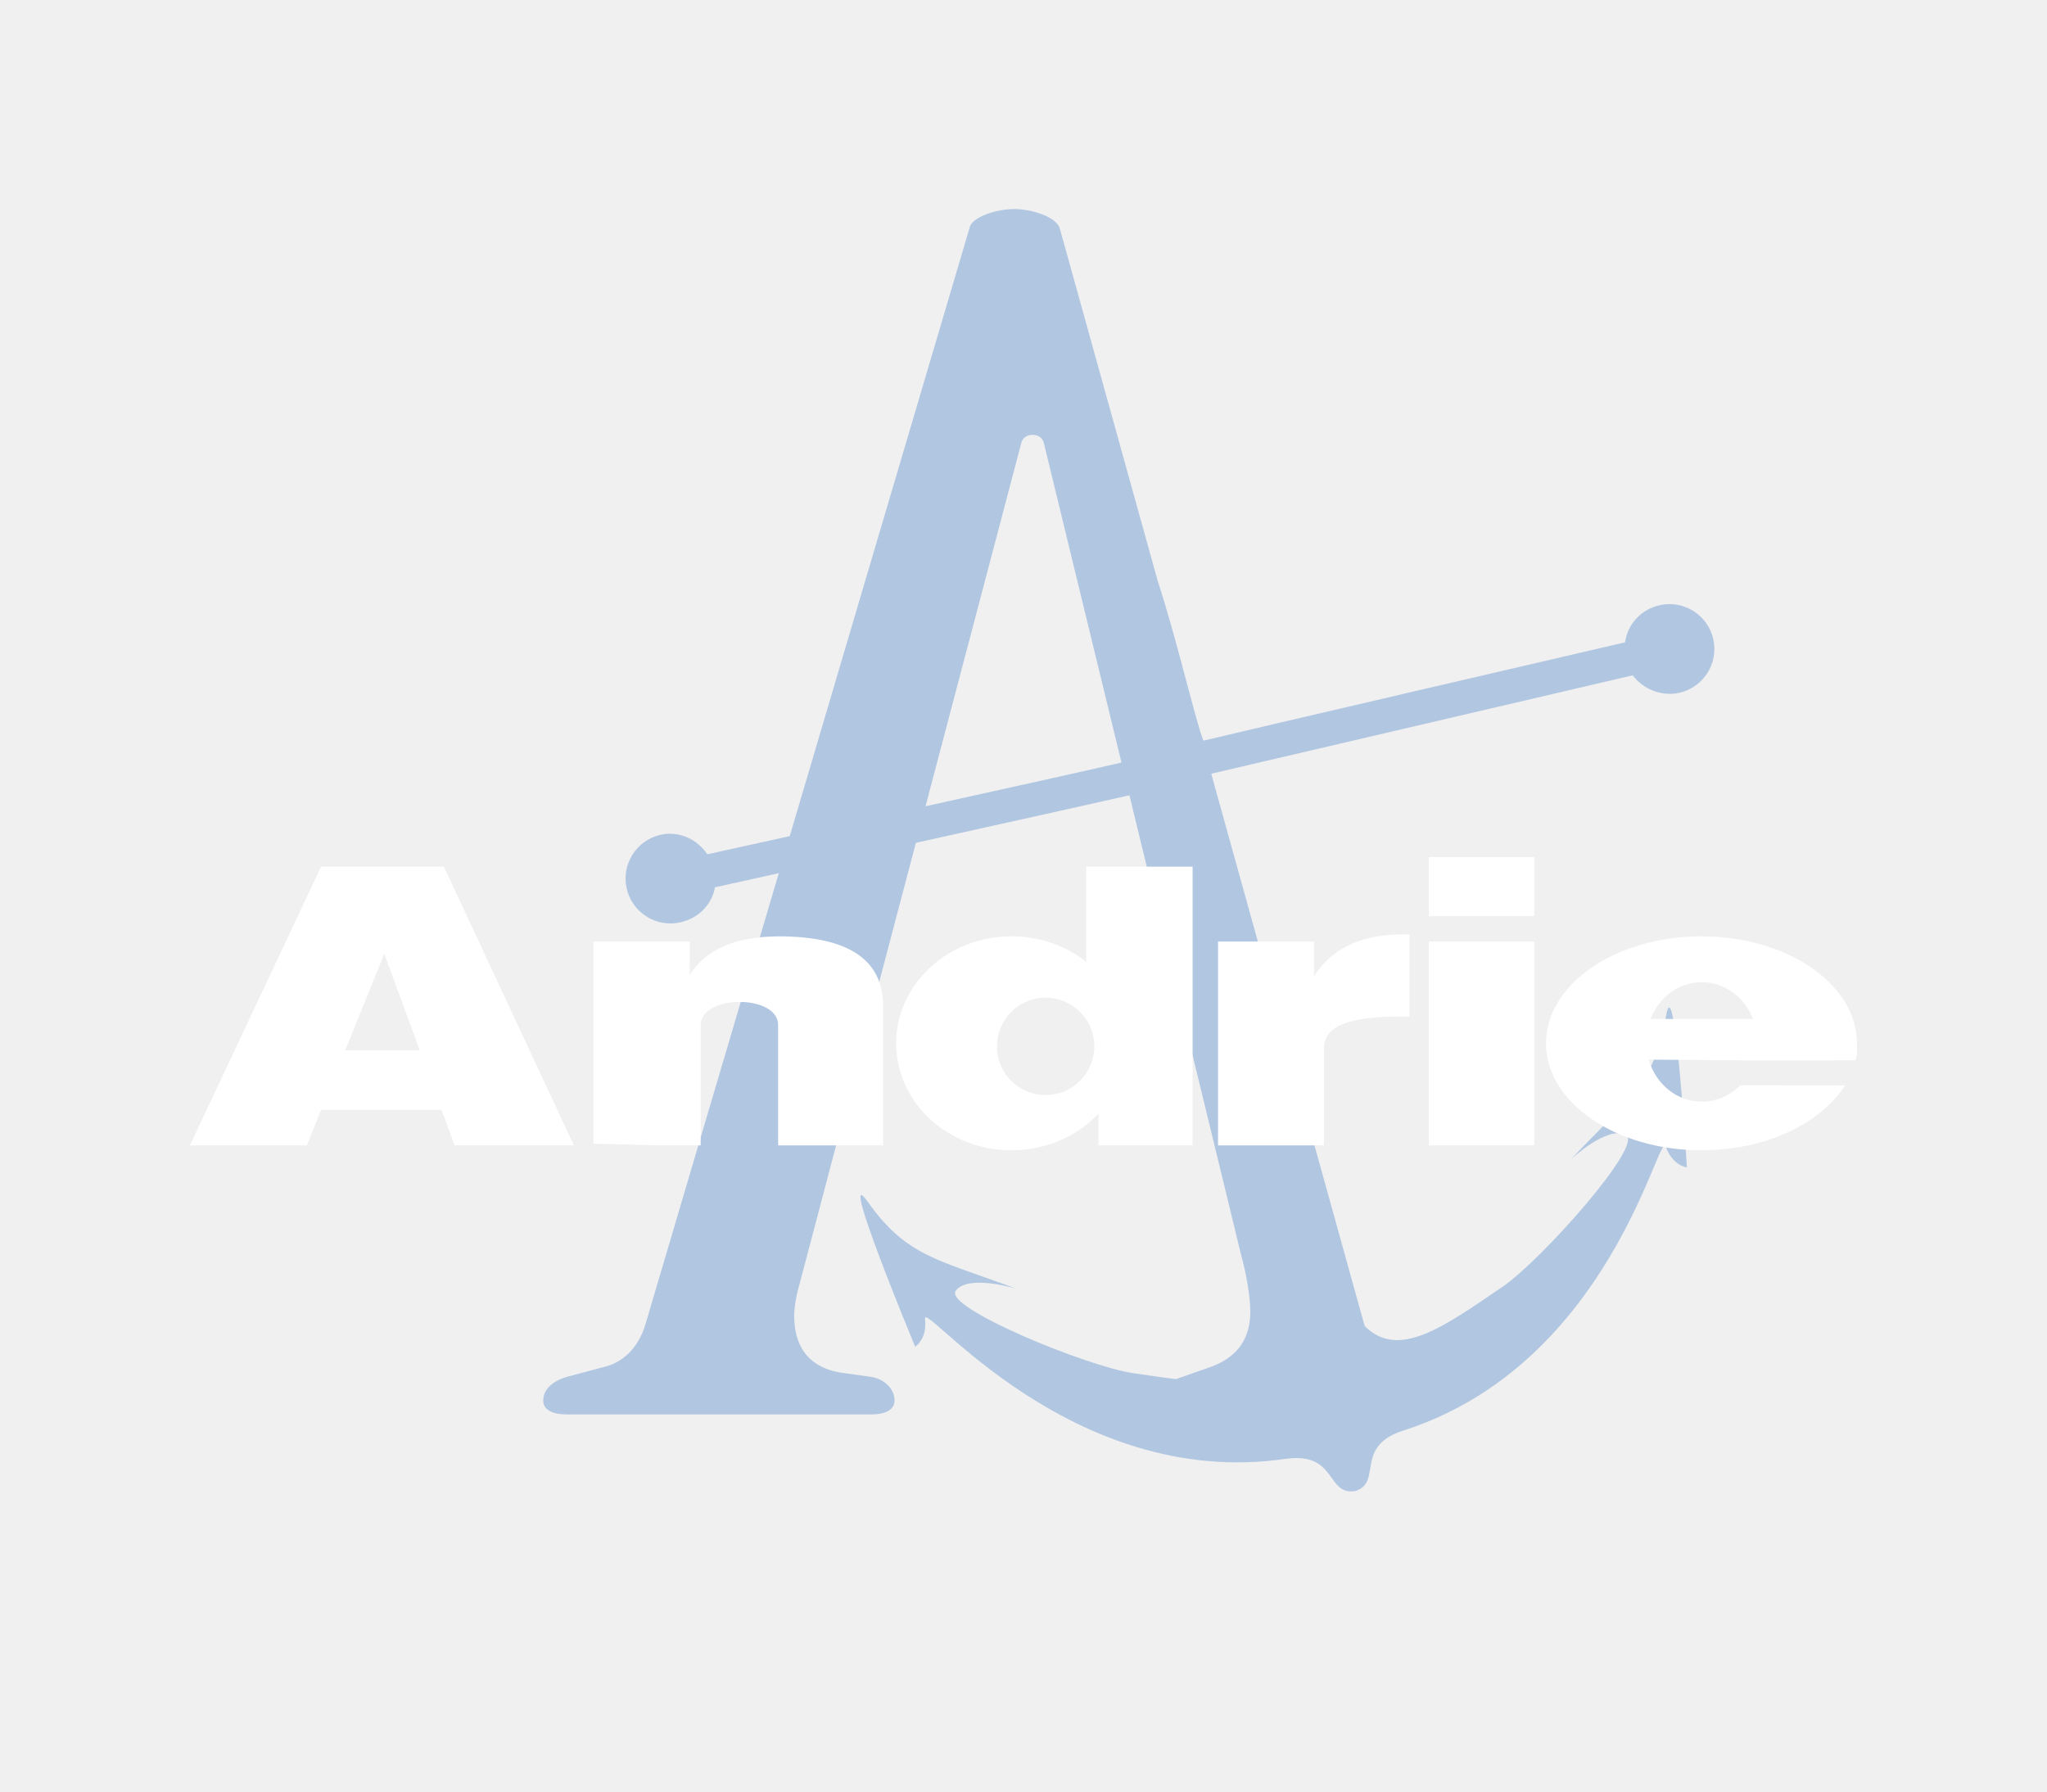
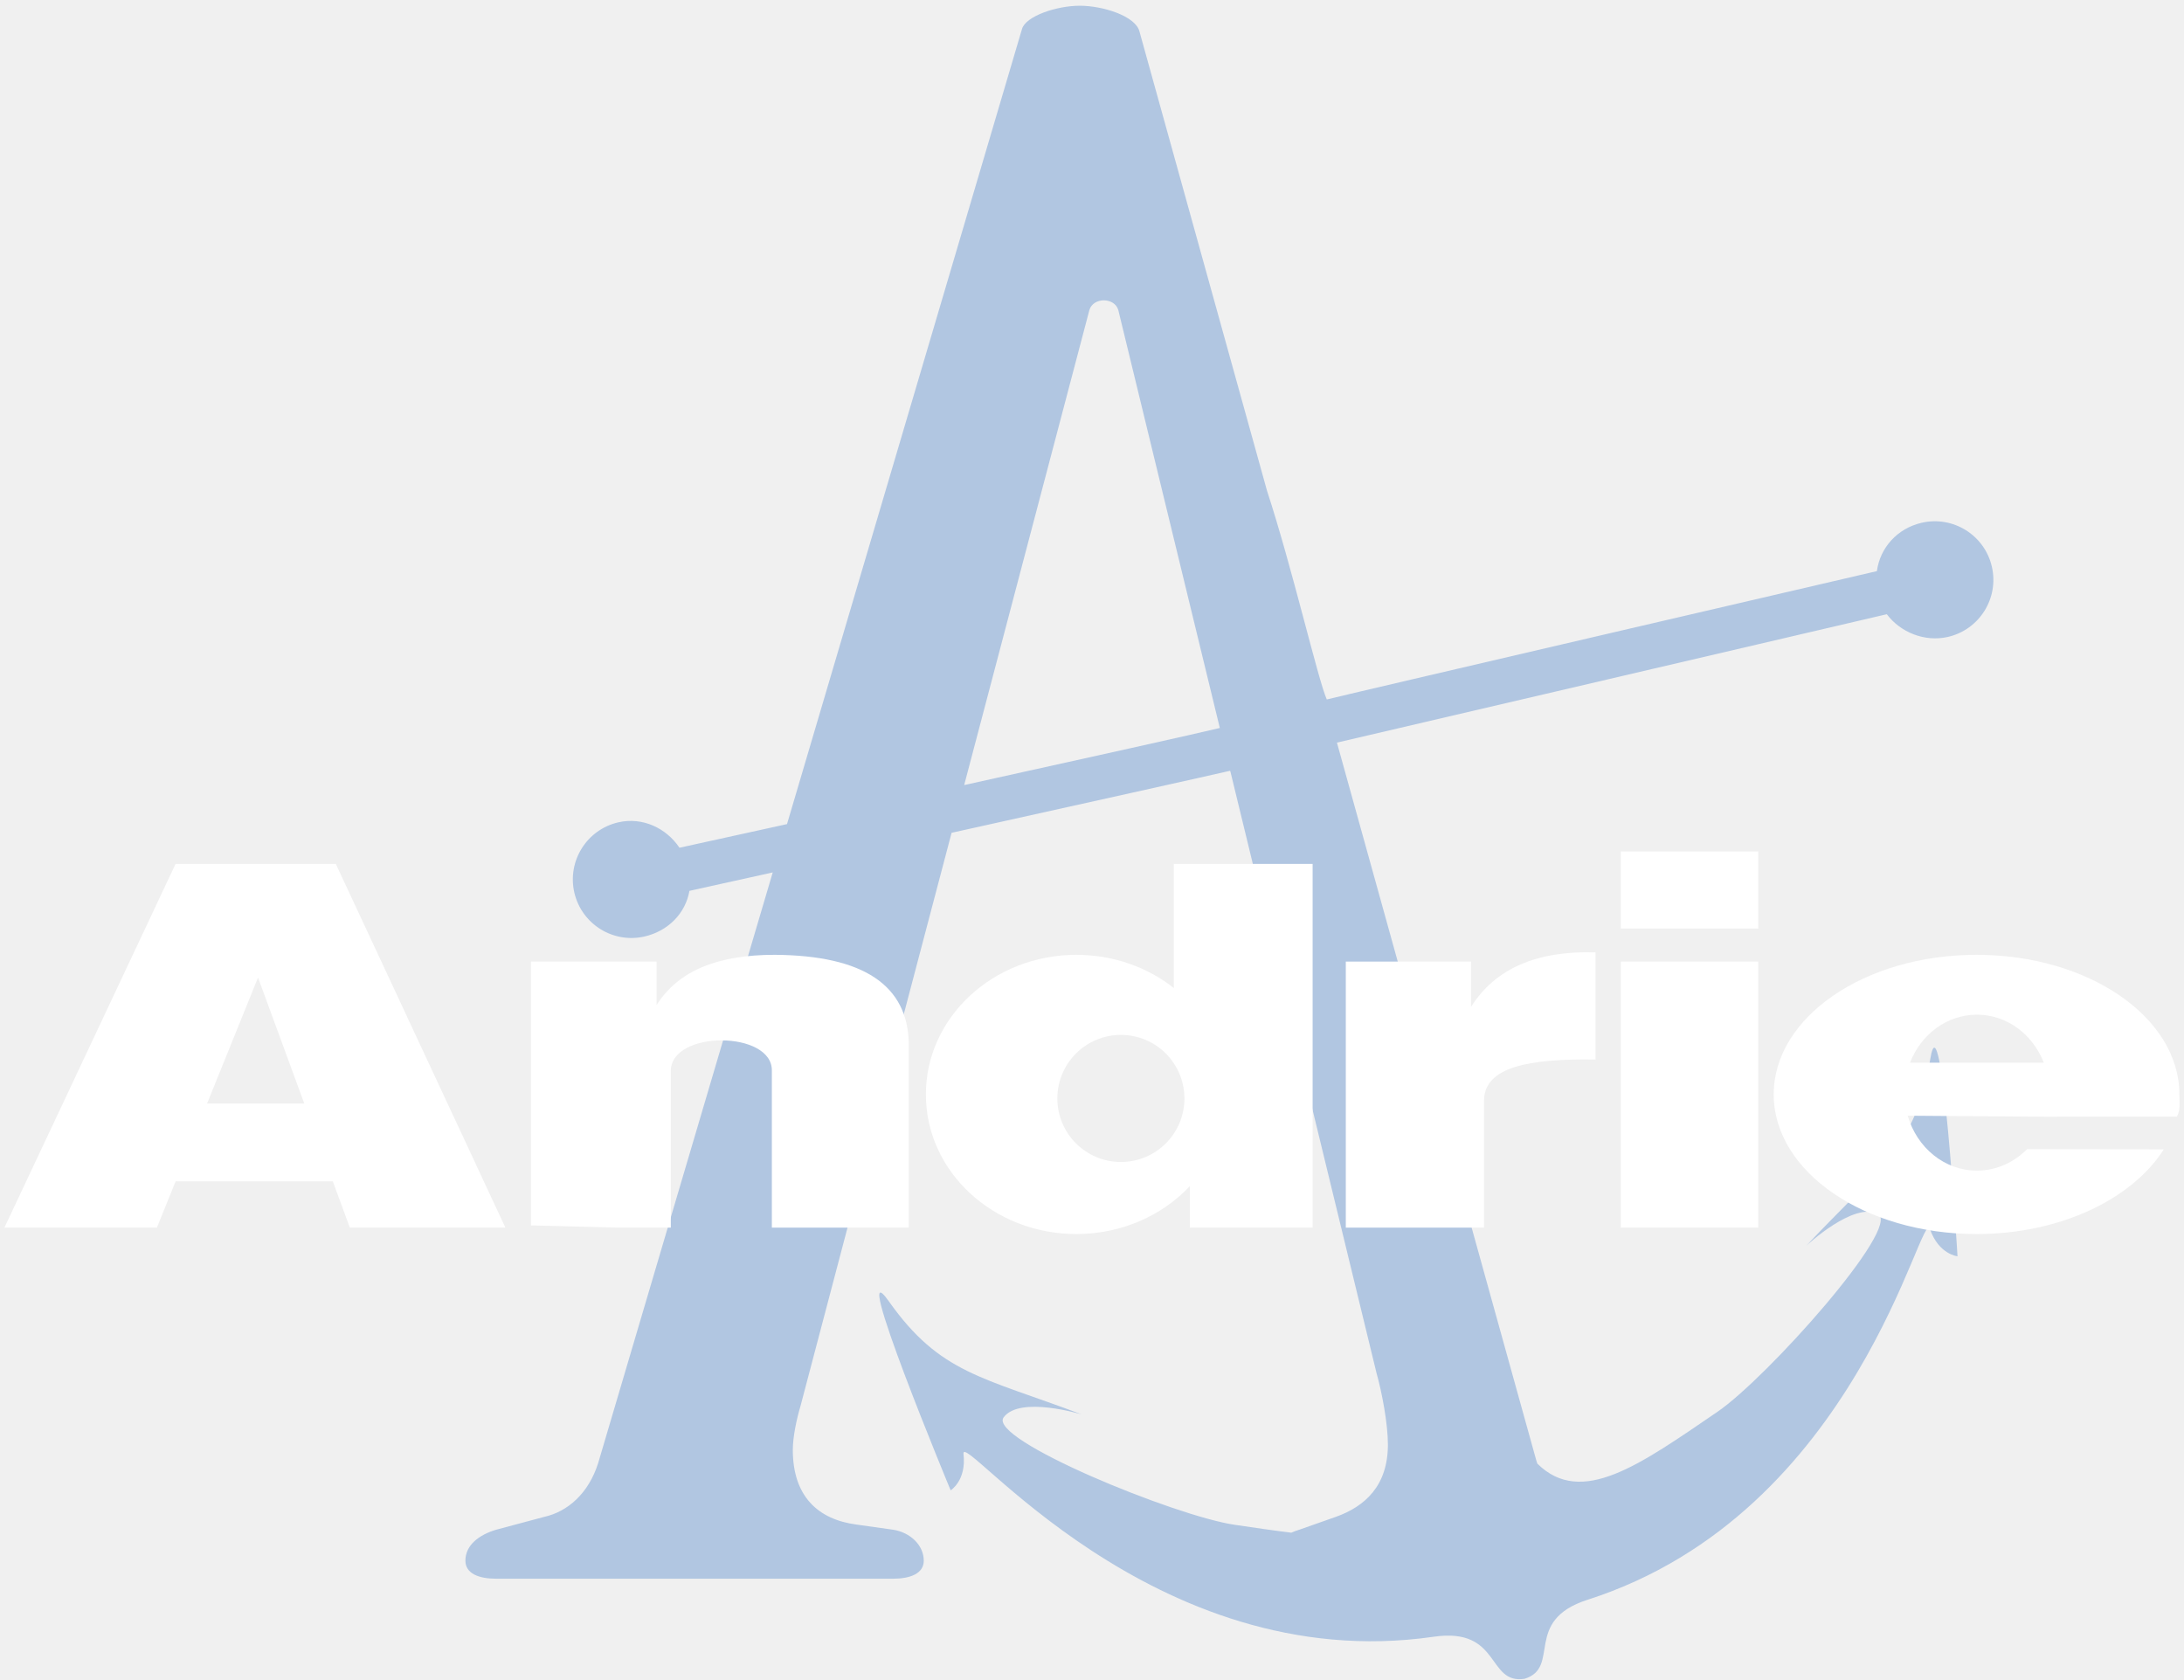
- <svg xmlns="http://www.w3.org/2000/svg" version="1.1" x="0px" y="0px" viewBox="0 0 450 394" enable-background="new 0 0 450 394" xml:space="preserve">
-   <g id="Layer_1">
-     <g display="none">
-       <path display="inline" fill="#FFFFFF" d="M93.616,179.243c-1.047,5.984-5.65,10.692-11.942,12.146    c-8.389,1.938-16.76-3.292-18.697-11.681c-1.936-8.39,3.295-16.761,11.684-18.699c6.484-1.498,12.806,1.539,16.304,6.754    c0,0,156.802-34.413,143.926-31.991c-0.263-8.901-1.104-17.45,5.271-22.938c-6.859-2.277-12.024-7.642-13.708-14.934    c-2.627-11.384,6.756-32.518,16.943-25.628c8.349,5.648,16.274,47.681,19.906,56.04c-9.511,2.047,146.452-34.191,146.452-34.191    c0.851-6.232,5.423-11.37,11.913-12.87c8.39-1.938,16.76,3.292,18.696,11.681c1.936,8.389-3.294,16.761-11.684,18.699    c-6.208,1.435-12.689-1.236-16.276-6.031l-146.525,34.206l5.282,19.222c0,0,31.304,146.784,46.131,180.427    c12.4,28.135,30.101,14.865,55.24-2.257c13.18-8.976,49.219-49.352,42.786-52.714c-6.433-3.363-19.062,8.445-19.062,8.445    c19.475-20.662,29.191-26.327,32.988-49.644c3.009-18.474,7.265,52.467,7.265,52.467s-4.96-0.471-7.321-7.198    c-2.36-6.728-18.941,75.49-91.177,98.642c-17.312,5.549-6.979,18.023-16.764,21.032c-10.113,1.586-6.209-13.798-24.201-11.191    c-75.069,10.878-126.006-55.744-125.179-48.663c0.826,7.084-3.422,9.682-3.422,9.682s-27.27-65.625-16.469-50.34    c13.633,19.29,24.847,20.12,51.405,30.147c0,0-16.525-5.071-20.832,0.772c-4.309,5.844,45.778,26.323,61.557,28.611    c30.099,4.359,51.825,8.521,50.638-22.204c-1.301-33.64-24.064-140.383-41.657-181.574c-8.831-1.761-11.666-7.533-15.555-16.216    C249.003,144.876,93.616,179.243,93.616,179.243z" />
-       <path display="inline" fill-rule="evenodd" clip-rule="evenodd" fill="#FFFFFF" d="M345.367,376.784    c0,3.438-3.592,4.809-8.209,4.809h-75.887c-4.613,0-8.205-1.37-8.205-4.809c0-4.115,3.592-6.871,8.205-8.241l9.743-3.427    c7.69-2.744,13.841-8.244,13.841-19.224c0-5.499-1.533-13.732-3.075-19.222l-68.71-282.843c-1.025-3.435-6.665-3.435-7.69,0    l-76.91,291.769c-1.025,3.425-2.05,8.234-2.05,11.669c0,12.351,6.665,18.531,16.915,19.902l9.749,1.375    c4.608,0.689,8.2,4.126,8.2,8.241c0,3.438-3.592,4.809-8.2,4.809H47.454c-4.616,0-8.199-1.37-8.199-4.809    c0-4.115,3.583-6.871,8.199-8.241l12.823-3.427c6.15-1.373,11.791-6.183,14.357-14.424L187.439-31.008    c1.024-3.425,9.225-6.17,15.382-6.17c6.149,0,14.865,2.745,15.89,6.862l105.63,380.327c2.559,8.923,9.225,16.478,13.842,18.532    C343.316,371.297,345.367,374.042,345.367,376.784z" />
-     </g>
-     <g display="none">
-       <path display="inline" fill="#FFFFFF" d="M-94.807,467.359h2.046l3.055,8.641h-1.957l-0.569-1.773h-3.182L-95.999,476h-1.892    L-94.807,467.359z M-94.922,472.734h2.211l-1.09-3.399L-94.922,472.734z" />
-       <path display="inline" fill="#FFFFFF" d="M-83.594,469.98c0.418,0.346,0.627,0.919,0.627,1.72v4.3h-1.711v-3.883    c0-0.336-0.045-0.594-0.134-0.773c-0.163-0.328-0.473-0.492-0.93-0.492c-0.562,0-0.947,0.24-1.157,0.721    c-0.108,0.254-0.163,0.578-0.163,0.972V476h-1.672v-6.375h1.617v0.934c0.214-0.329,0.416-0.565,0.607-0.711    c0.342-0.258,0.776-0.387,1.301-0.387C-84.55,469.461-84.012,469.634-83.594,469.98z" />
-       <path display="inline" fill="#FFFFFF" d="M-78.032,469.716c0.3,0.171,0.544,0.406,0.731,0.707v-3.048h1.695V476h-1.625v-0.882    c-0.238,0.379-0.509,0.655-0.813,0.827c-0.304,0.172-0.683,0.258-1.135,0.258c-0.745,0-1.373-0.302-1.881-0.906    c-0.509-0.604-0.764-1.378-0.764-2.324c0-1.09,0.251-1.948,0.752-2.573c0.501-0.626,1.171-0.939,2.01-0.939    C-78.676,469.461-78.332,469.546-78.032,469.716z M-77.622,474.27c0.246-0.352,0.368-0.808,0.368-1.366    c0-0.781-0.197-1.341-0.59-1.677c-0.241-0.203-0.521-0.305-0.841-0.305c-0.486,0-0.844,0.185-1.071,0.554    c-0.228,0.37-0.342,0.828-0.342,1.375c0,0.59,0.116,1.062,0.348,1.416c0.231,0.353,0.582,0.53,1.054,0.53    C-78.225,474.797-77.867,474.621-77.622,474.27z" />
-       <path display="inline" fill="#FFFFFF" d="M-70.528,469.465c0.021,0.003,0.069,0.007,0.143,0.012v1.711    c-0.105-0.013-0.2-0.021-0.282-0.025c-0.083-0.004-0.149-0.006-0.2-0.006c-0.673,0-1.125,0.219-1.356,0.656    c-0.129,0.246-0.194,0.625-0.194,1.136V476h-1.68v-6.391h1.594v1.117c0.258-0.426,0.483-0.717,0.674-0.873    c0.313-0.262,0.719-0.393,1.22-0.393C-70.576,469.461-70.55,469.462-70.528,469.465z" />
-       <path display="inline" fill="#FFFFFF" d="M-67.691,468.852h-1.695v-1.539h1.695V468.852z M-69.387,469.609h1.695V476h-1.695    V469.609z" />
-       <path display="inline" fill="#FFFFFF" d="M-61.92,469.737c0.445,0.199,0.813,0.515,1.104,0.945    c0.262,0.38,0.431,0.821,0.509,1.322c0.045,0.294,0.063,0.717,0.055,1.268h-4.651c0.026,0.643,0.248,1.094,0.667,1.353    c0.255,0.161,0.561,0.241,0.919,0.241c0.38,0,0.689-0.098,0.926-0.294c0.129-0.105,0.244-0.253,0.343-0.44h1.707    c-0.045,0.379-0.251,0.764-0.619,1.154c-0.572,0.621-1.373,0.932-2.401,0.932c-0.85,0-1.599-0.262-2.248-0.787    c-0.649-0.524-0.974-1.377-0.974-2.56c0-1.108,0.293-1.957,0.879-2.548c0.586-0.591,1.348-0.887,2.283-0.887    C-62.866,469.438-62.365,469.537-61.92,469.737z M-64.421,471.179c-0.236,0.245-0.384,0.575-0.444,0.993h2.875    c-0.03-0.445-0.179-0.783-0.444-1.014c-0.267-0.23-0.596-0.346-0.99-0.346C-63.853,470.812-64.185,470.935-64.421,471.179z" />
-       <path display="inline" fill="#FFFFFF" d="M-54.287,476h-1.797v-8.641h1.797V476z" />
-       <path display="inline" fill="#FFFFFF" d="M-47.588,469.98c0.418,0.346,0.627,0.919,0.627,1.72v4.3h-1.711v-3.883    c0-0.336-0.044-0.594-0.134-0.773c-0.163-0.328-0.473-0.492-0.93-0.492c-0.562,0-0.947,0.24-1.157,0.721    c-0.108,0.254-0.163,0.578-0.163,0.972V476h-1.672v-6.375h1.617v0.934c0.214-0.329,0.416-0.565,0.607-0.711    c0.342-0.258,0.776-0.387,1.301-0.387C-48.544,469.461-48.006,469.634-47.588,469.98z" />
-       <path display="inline" fill="#FFFFFF" d="M-41.584,471.906c-0.031-0.238-0.112-0.453-0.241-0.645    c-0.188-0.258-0.48-0.387-0.875-0.387c-0.563,0-0.949,0.279-1.157,0.838c-0.11,0.296-0.165,0.689-0.165,1.18    c0,0.468,0.055,0.844,0.164,1.128c0.199,0.533,0.575,0.8,1.126,0.8c0.391,0,0.668-0.105,0.833-0.317    c0.164-0.212,0.264-0.486,0.299-0.823h1.703c-0.039,0.508-0.223,0.989-0.551,1.442c-0.524,0.731-1.299,1.097-2.328,1.097    c-1.028,0-1.784-0.305-2.269-0.914c-0.485-0.609-0.727-1.399-0.727-2.37c0-1.096,0.268-1.948,0.804-2.559    c0.536-0.61,1.275-0.915,2.218-0.915c0.802,0,1.458,0.18,1.969,0.539c0.51,0.36,0.813,0.995,0.907,1.906H-41.584z" />
-       <path display="inline" fill="#FFFFFF" d="M-38.762,474.25h1.773V476h-1.773V474.25z" />
-     </g>
-   </g>
-   <g id="Layer_2">
-     <g>
-       <path fill="none" d="M224.561,97.234l-21.098,80.043c20.142-4.447,39.707-8.79,43.075-9.62L229.43,97.234    C228.781,95.061,225.21,95.061,224.561,97.234z" />
-       <path fill="#B1C6E1" d="M369.23,152.313c5.31-1.229,8.624-6.525,7.395-11.838c-1.224-5.308-6.523-8.618-11.832-7.392    c-4.11,0.95-7.003,4.202-7.54,8.146c0,0-87.451,20.319-92.696,21.624c-1.548-3.586-5.82-22.201-10.059-35.136l-21.499-77.41    c-0.648-2.603-6.165-4.341-10.056-4.341c-3.899,0-9.088,1.739-9.734,3.907L173.61,183.854c-10.657,2.344-18.12,3.982-18.12,3.982    c-2.214-3.3-6.214-5.224-10.319-4.277c-5.308,1.229-8.619,6.525-7.395,11.838c1.229,5.307,6.525,8.618,11.835,7.392    c3.981-0.92,6.893-3.898,7.558-7.687c0,0,5.607-1.24,14.035-3.106l-29.392,99.449c-1.624,5.216-5.195,8.259-9.086,9.128    l-8.117,2.169c-2.921,0.869-5.189,2.613-5.189,5.216c0,2.175,2.267,3.042,5.189,3.042h66.854c2.914,0,5.19-0.867,5.19-3.042    c0-2.602-2.275-4.776-5.19-5.216l-6.171-0.87c-6.488-0.866-10.705-4.778-10.705-12.594c0-2.173,0.649-5.219,1.299-7.387    l25.455-96.571c21.703-4.811,43.859-9.731,46.919-10.448c0.022,0.049,0.042,0.089,0.063,0.136l24.592,101.234    c0.974,3.472,1.944,8.683,1.944,12.166c0,6.948-3.89,10.429-8.76,12.164l-6.163,2.169c-0.475,0.141-0.924,0.314-1.358,0.502    c-2.974-0.358-6.157-0.838-9.509-1.323c-9.986-1.446-41.685-14.408-38.959-18.105c2.727-3.7,13.185-0.488,13.185-0.488    c-16.808-6.349-23.907-6.874-32.536-19.082c-6.837-9.673,10.424,31.861,10.424,31.861s2.691-1.646,2.165-6.125    c-0.52-4.483,31.714,37.681,79.227,30.796c11.387-1.65,8.918,8.087,15.317,7.083c6.192-1.905-0.347-9.799,10.606-13.312    c45.719-14.65,56.213-66.686,57.707-62.431c1.495,4.261,4.632,4.556,4.632,4.556s-2.691-44.896-4.594-33.206    c-2.404,14.756-8.554,18.344-20.88,31.419c0,0,7.992-7.47,12.062-5.342c4.073,2.128-18.735,27.682-27.077,33.361    c-13.004,8.857-22.86,16.077-30.312,8.701c-0.064-0.197-0.131-0.393-0.189-0.593l-33.575-120.889l92.651-21.633    C361.2,151.529,365.302,153.219,369.23,152.313z M203.463,177.277l21.098-80.043c0.649-2.173,4.22-2.173,4.869,0l17.107,70.423    C243.17,168.486,223.605,172.83,203.463,177.277z" />
-     </g>
-     <g>
-       <path fill="#FFFFFF" d="M154.029,225.399v26.442h-9.044l-14.529-0.373v-44.446h21.18v7.315c3.655-5.766,10.266-8.471,19.941-8.458    c14.913,0.107,22.431,5.125,22.554,15.05v30.912h-23.074v-26.442C171.159,218.644,154.134,218.542,154.029,225.399z" />
-       <path fill="#FFFFFF" d="M241.49,190.557h4.054h16.63v61.285H241.49l-0.003-6.989c-4.647,4.947-11.489,8.073-19.119,8.073    c-14.006,0-25.361-10.531-25.361-23.522c0-12.992,11.355-23.523,25.361-23.523c6.261,0,11.993,2.106,16.42,5.594v-20.917H241.49z     M219.161,230.079c0,5.914,4.795,10.706,10.708,10.706c5.914,0,10.705-4.792,10.705-10.706c0-5.913-4.791-10.708-10.705-10.708    C223.956,219.37,219.161,224.166,219.161,230.079z" />
-       <path fill="#FFFFFF" d="M291.052,230.39v21.451h-2.182h-4.47h-16.635v-44.819h21.104v7.628c4.05-6.432,11.041-9.493,20.974-9.186    v18.065C298.551,223.344,291.156,224.778,291.052,230.39z" />
-       <rect x="314.107" y="207.023" fill="#FFFFFF" width="23.161" height="44.819" />
-       <rect x="314.107" y="188.459" fill="#FFFFFF" width="23.161" height="12.989" />
-       <path fill="#FFFFFF" d="M382.559,238.627l23.037,0.027c-5.34,8.393-17.451,14.271-31.553,14.271    c-18.876,0-34.178-10.531-34.178-23.522c0-12.992,15.302-23.523,34.178-23.523c18.878,0,34.177,10.531,34.177,23.523    c0,1.271,0.209,2.753-0.429,3.734l-22.077,0.021l-23.268-0.171c1.54,5.36,6.177,9.253,11.661,9.253    C377.364,242.241,380.324,240.865,382.559,238.627z M385.373,224.05c-1.838-4.749-6.189-8.087-11.266-8.087    c-5.077,0-9.432,3.338-11.27,8.087H385.373z" />
-       <path fill="#FFFFFF" d="M41.748,251.842l28.838-61.285h26.997l28.575,61.285H99.944l-2.863-7.797h-26.49l-3.153,7.797H41.748z     M92.27,230.938l-7.792-21.234l-8.588,21.234H92.27z" />
-     </g>
-   </g>
+ <svg xmlns="http://www.w3.org/2000/svg" width="368" height="283" viewBox="0 0 368 283" fill="none">
+   <path d="M328.23 107.313C333.54 106.084 336.854 100.788 335.625 95.475C334.401 90.167 329.102 86.857 323.793 88.083C319.683 89.033 316.79 92.285 316.253 96.229C316.253 96.229 228.802 116.548 223.557 117.853C222.009 114.267 217.737 95.652 213.498 82.717L191.999 5.307C191.351 2.704 185.834 0.966 181.943 0.966C178.044 0.966 172.855 2.705 172.209 4.873L132.61 138.854C121.953 141.198 114.49 142.836 114.49 142.836C112.276 139.536 108.276 137.612 104.171 138.559C98.863 139.788 95.552 145.084 96.776 150.397C98.005 155.704 103.301 159.015 108.611 157.789C112.592 156.869 115.504 153.891 116.169 150.102C116.169 150.102 121.776 148.862 130.204 146.996L100.812 246.445C99.188 251.661 95.617 254.704 91.726 255.573L83.609 257.742C80.688 258.611 78.42 260.355 78.42 262.958C78.42 265.133 80.687 266 83.609 266H150.463C153.377 266 155.653 265.133 155.653 262.958C155.653 260.356 153.378 258.182 150.463 257.742L144.292 256.872C137.804 256.006 133.587 252.094 133.587 244.278C133.587 242.105 134.236 239.059 134.886 236.891L160.341 140.32C182.044 135.509 204.2 130.589 207.26 129.872C207.282 129.921 207.302 129.961 207.323 130.008L231.915 231.242C232.889 234.714 233.859 239.925 233.859 243.408C233.859 250.356 229.969 253.837 225.099 255.572L218.936 257.741C218.461 257.882 218.012 258.055 217.578 258.243C214.604 257.885 211.421 257.405 208.069 256.92C198.083 255.474 166.384 242.512 169.11 238.815C171.837 235.115 182.295 238.327 182.295 238.327C165.487 231.978 158.388 231.453 149.759 219.245C142.922 209.572 160.183 251.106 160.183 251.106C160.183 251.106 162.874 249.46 162.348 244.981C161.828 240.498 194.062 282.662 241.575 275.777C252.962 274.127 250.493 283.864 256.892 282.86C263.084 280.955 256.545 273.061 267.498 269.548C313.217 254.898 323.711 202.862 325.205 207.117C326.7 211.378 329.837 211.673 329.837 211.673C329.837 211.673 327.146 166.777 325.243 178.467C322.839 193.223 316.689 196.811 304.363 209.886C304.363 209.886 312.355 202.416 316.425 204.544C320.498 206.672 297.69 232.226 289.348 237.905C276.344 246.762 266.488 253.982 259.036 246.606C258.972 246.409 258.905 246.213 258.847 246.013L225.272 125.124L317.923 103.491C320.2 106.529 324.302 108.219 328.23 107.313ZM162.463 132.277L183.561 52.234C184.21 50.061 187.781 50.061 188.43 52.234L205.537 122.657C202.17 123.486 182.605 127.83 162.463 132.277Z" fill="#B1C6E1" />
+   <path d="M113.029 180.399V206.841H103.985L89.456 206.468V162.022H110.636V169.337C114.291 163.571 120.902 160.866 130.577 160.879C145.49 160.986 153.008 166.004 153.131 175.929V206.841H130.057V180.399C130.159 173.644 113.134 173.542 113.029 180.399Z" fill="white" />
+   <path d="M200.49 145.557H204.544H221.174V206.842H200.49L200.487 199.853C195.84 204.8 188.998 207.926 181.368 207.926C167.362 207.926 156.007 197.395 156.007 184.404C156.007 171.412 167.362 160.881 181.368 160.881C187.629 160.881 193.361 162.987 197.788 166.475V145.558H200.49V145.557ZM178.161 185.079C178.161 190.993 182.956 195.785 188.869 195.785C194.783 195.785 199.574 190.993 199.574 185.079C199.574 179.166 194.783 174.371 188.869 174.371C182.956 174.37 178.161 179.166 178.161 185.079Z" fill="white" />
+   <path d="M250.052 185.39V206.841H247.87H243.4H226.765V162.022H247.869V169.65C251.919 163.218 258.91 160.157 268.843 160.464V178.529C257.551 178.344 250.156 179.778 250.052 185.39Z" fill="white" />
+   <path d="M296.268 162.023H273.107V206.842H296.268V162.023Z" fill="white" />
+   <path d="M296.268 143.459H273.107V156.448H296.268V143.459Z" fill="white" />
+   <path d="M341.559 193.627L364.596 193.654C359.256 202.047 347.145 207.925 333.043 207.925C314.167 207.925 298.865 197.394 298.865 184.403C298.865 171.411 314.167 160.88 333.043 160.88C351.921 160.88 367.22 171.411 367.22 184.403C367.22 185.674 367.429 187.156 366.791 188.137L344.714 188.158L321.446 187.987C322.986 193.347 327.623 197.24 333.107 197.24C336.364 197.241 339.324 195.865 341.559 193.627ZM344.373 179.05C342.535 174.301 338.184 170.963 333.107 170.963C328.03 170.963 323.675 174.301 321.837 179.05H344.373Z" fill="white" />
+   <path d="M0.748 206.842L29.586 145.557H56.583L85.158 206.842H58.944L56.081 199.045H29.591L26.438 206.842H0.748ZM51.27 185.938L43.478 164.704L34.89 185.938H51.27Z" fill="white" />
</svg>
